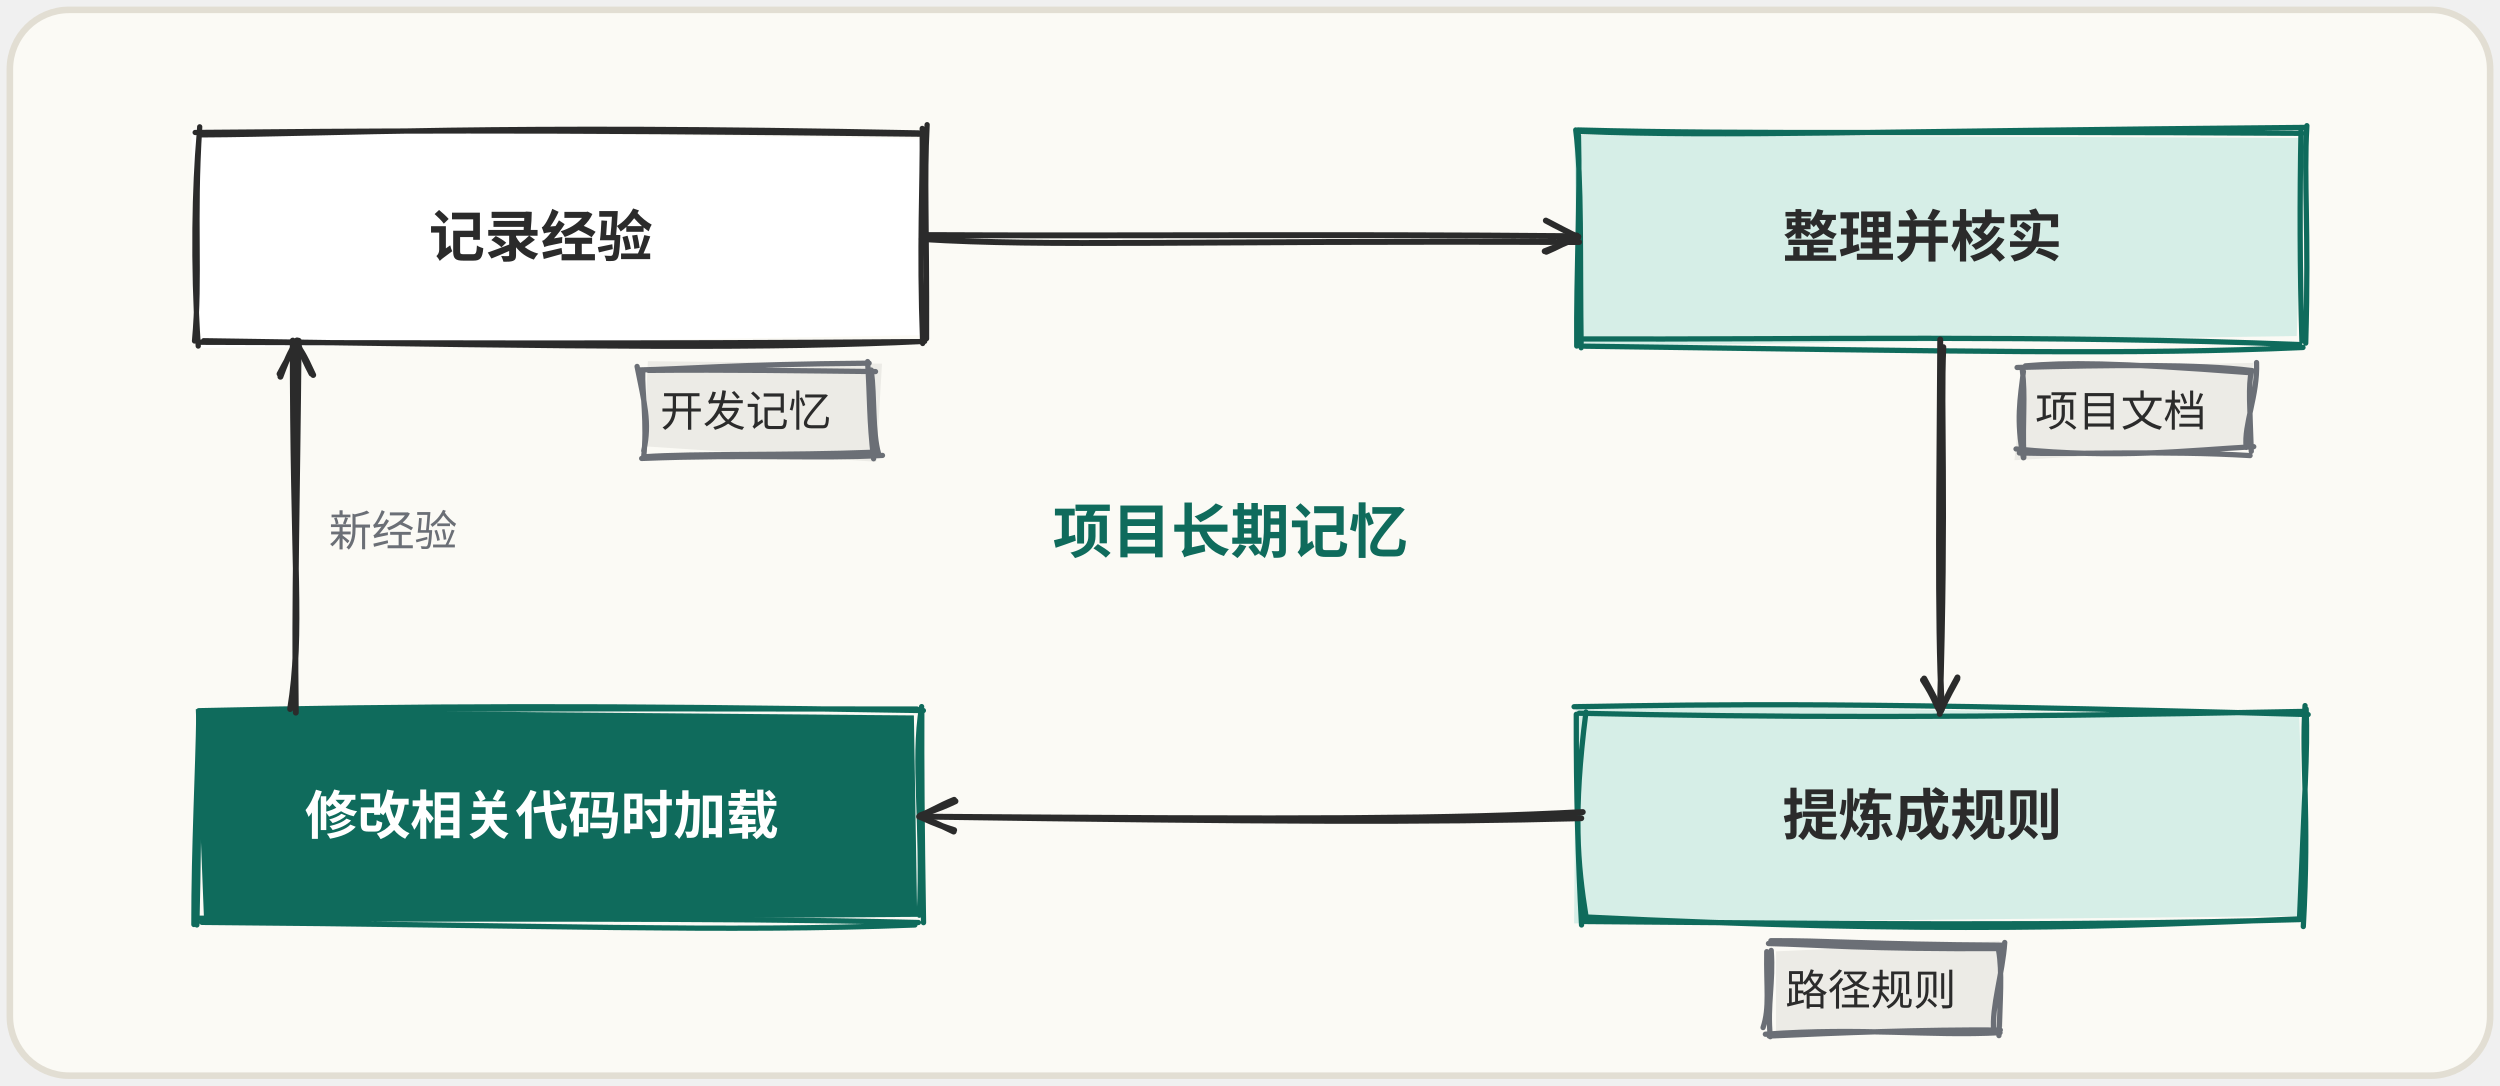
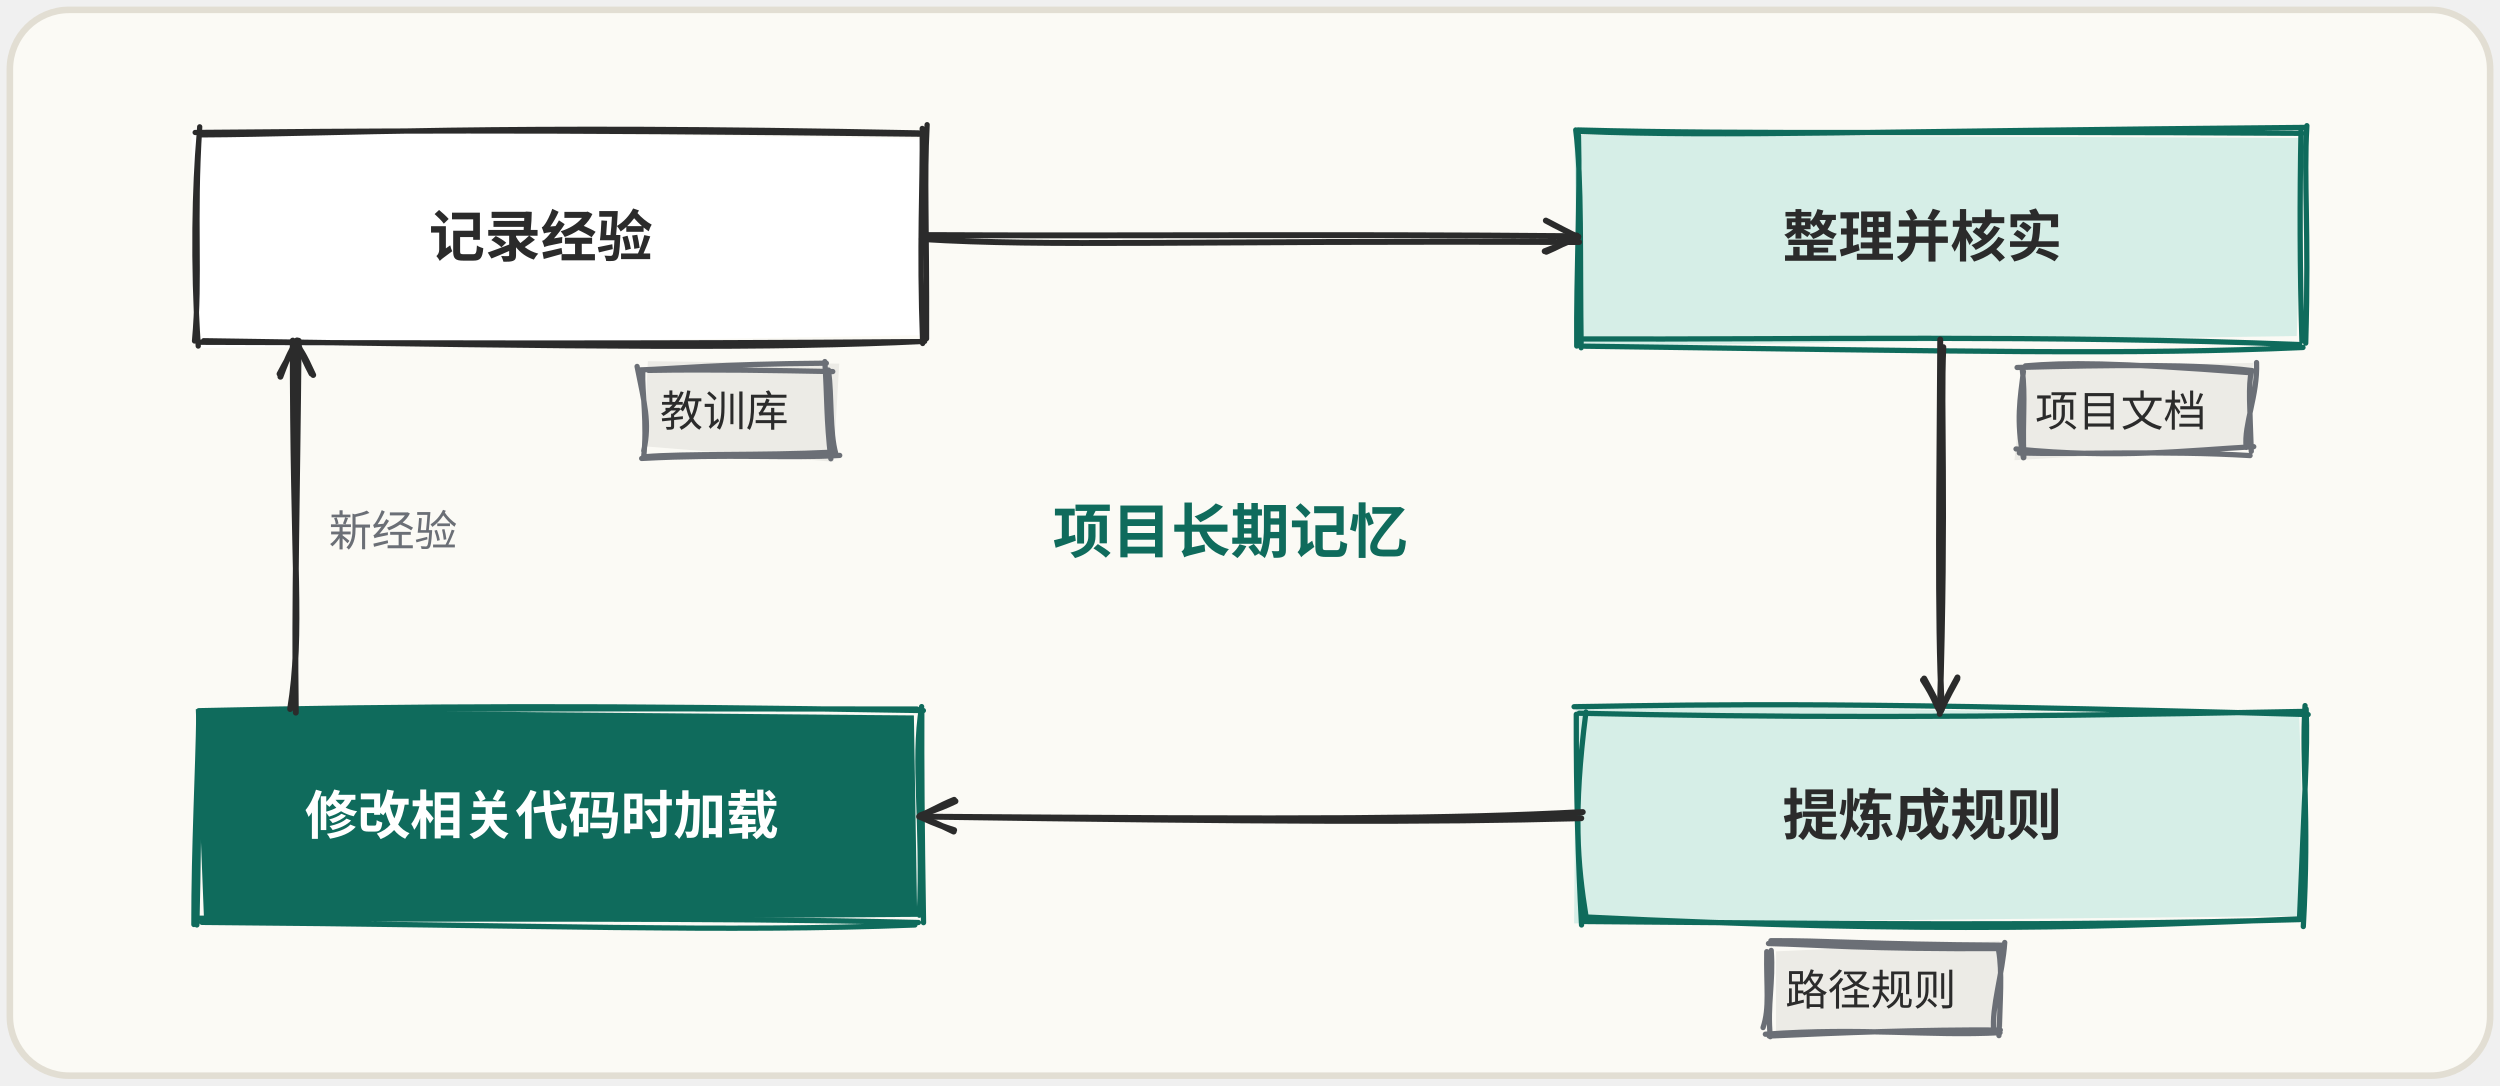
<svg xmlns="http://www.w3.org/2000/svg" width="760" height="330" viewBox="0 0 760 330" role="img" aria-label="memory-loop">
  <rect x="3" y="3" width="754" height="324" rx="18" fill="#fbfaf5" stroke="#e2ded3" stroke-width="2" />
  <g fill="none" stroke-linecap="round" stroke-linejoin="round">
    <path d="M58.08 39.306 L281.255 42.173 L280.304 101.881 L61.111 105.839" stroke="none" stroke-width="0" fill="#ffffff" />
    <path d="M60.892 41.002 C103.668 40.746, 147.419 37.737, 279.175 40.408 M59.325 40.275 C109.154 39.858, 157.485 39.266, 279.396 40.783 M281.844 37.901 C280.964 55.396, 281.794 65.871, 281.669 102.957 M280.357 39.041 C280.532 56.145, 279.36 74.387, 280.488 104.423 M281.095 103.778 C233.624 106.063, 183.353 105.497, 61.91 103.58 M279.019 103.851 C197.208 104.536, 115.426 104.254, 60.976 104.044 M59.135 103.662 C60.956 83.81, 58.877 67.504, 60.71 38.553 M60.262 105.198 C58.597 79.934, 59.204 56.357, 60.529 41.186" stroke="#2b2b2b" stroke-width="1.6" fill="none" />
    <path d="M478.559 41.012 L700.109 41.946 L698.209 102.162 L479.821 105.278" stroke="none" stroke-width="0" fill="#d6eee7" />
    <path d="M479.703 39.925 C525.417 41.7, 568.919 39.842, 700.429 38.736 M479.691 39.51 C533.269 40.965, 585.929 39.78, 699.833 40.526 M701.288 38.201 C700.296 55.593, 701.956 68.543, 700.937 104.314 M699.514 39.282 C699.096 60.69, 699.153 81.975, 699.777 103.645 M700.11 105.636 C649.167 107.917, 596.786 106.787, 481.74 105.241 M699.078 104.741 C623.456 101.745, 545.812 103.26, 480.913 103.047 M480.671 105.724 C480.279 78.82, 480.921 54.209, 479.02 39.505 M479.323 105.196 C479.161 82.668, 480.376 61.115, 479.858 41.171" stroke="#0f6b5c" stroke-width="1.6" fill="none" />
    <path d="M479.039 213.918 L698.964 217.72 L700.913 278.443 L478.532 280.717" stroke="none" stroke-width="0" fill="#d6eee7" />
    <path d="M478.515 214.847 C523.005 214.078, 566.258 213.371, 701.684 217.224 M480.056 216.826 C537.383 218.071, 596.454 218.374, 700.269 216.269 M700.732 214.502 C699.628 231.789, 702.118 247.214, 700.206 281.67 M701.072 215.523 C701.597 228.436, 700.481 242.362, 699.065 278.868 M699.125 279.334 C644.711 281.612, 590.22 284.076, 481.57 278.741 M699.137 279.552 C627.624 281.609, 556.199 280.762, 480.849 280.131 M482.206 278.987 C479.603 262.63, 478.166 247.313, 482.13 216.458 M480.785 281.194 C479.726 261.403, 479.148 241.872, 479.187 217.157" stroke="#0f6b5c" stroke-width="1.6" fill="none" />
    <path d="M59.519 215.624 L277.819 217.493 L278.818 278.724 L62.043 280.156" stroke="none" stroke-width="0" fill="#0f6b5c" />
    <path d="M61.486 217.93 C104.754 215.032, 147.758 215.476, 278.779 215.552 M60.422 216.061 C123.578 214.602, 184.899 214.312, 280.706 216.012 M280.176 214.803 C277.424 231.986, 280.744 249.885, 279.475 278.227 M280.229 215.763 C280.161 232.981, 280.274 249.95, 280.753 280.491 M278.14 281.192 C220.255 283.467, 163.653 281.206, 61.4 280.401 M279.195 280.442 C213.871 278.817, 146.585 279.768, 60.786 279.134 M58.941 281.049 C58.926 257.641, 60.211 234.018, 60.441 217.411 M59.846 281.191 C60.29 264.137, 60.319 246.629, 60.916 217.143" stroke="#0f6b5c" stroke-width="1.6" fill="none" />
    <path d="M280.232 72.664 C318.71 75.069, 360.98 73.071, 480.026 73.589 M280.613 71.452 C341.512 71.799, 403.054 71.111, 479.27 71.809" stroke="#2b2b2b" stroke-width="1.8" fill="none" />
    <path d="M479.717 71.928 C478.045 71.379, 475.588 69.973, 470.504 67.332 M479.706 72.194 C476.641 70.367, 473.352 68.989, 469.936 67.056" stroke="#2b2b2b" stroke-width="1.8" fill="none" />
    <path d="M479.34 71.587 C478.606 72.969, 476.069 73.843, 469.582 76.371 M479.822 71.951 C476.245 73.514, 473.288 75.19, 470.074 76.544" stroke="#2b2b2b" stroke-width="1.8" fill="none" />
    <path d="M590.772 105.54 C589.861 125.779, 591.731 148.951, 589.686 217.025 M589.83 103.205 C589.631 145.09, 588.889 187.92, 590.321 215.12" stroke="#2b2b2b" stroke-width="1.8" fill="none" />
    <path d="M589.906 216.223 C591.296 213.518, 591.539 212.184, 595.068 205.94 M590.053 216.126 C591.865 211.896, 594.013 208.299, 595.041 206.351" stroke="#2b2b2b" stroke-width="1.8" fill="none" />
    <path d="M589.529 215.881 C588.606 214.529, 588.176 212.24, 584.577 206.73 M590.169 215.883 C588.736 213.581, 587.869 211.566, 584.95 206.269" stroke="#2b2b2b" stroke-width="1.8" fill="none" />
    <path d="M481.158 246.868 C440.381 249.015, 401.469 249.156, 279.409 248.256 M480.7 248.738 C433.701 249.983, 386.821 249.767, 279.689 248.228" stroke="#2b2b2b" stroke-width="1.8" fill="none" />
    <path d="M280.095 248.517 C281.348 248.977, 283.697 250.357, 290.062 252.358 M279.741 248.058 C282.636 249.467, 285.095 250.417, 289.917 252.796" stroke="#2b2b2b" stroke-width="1.8" fill="none" />
    <path d="M279.718 248.175 C281.952 246.715, 284.223 246.545, 290.46 243.578 M279.857 247.815 C282.682 246.886, 285.237 245.094, 290.055 243.145" stroke="#2b2b2b" stroke-width="1.8" fill="none" />
    <path d="M88.202 215.545 C91.995 192.049, 88.966 172.786, 89.001 103.543 M89.927 216.634 C89.435 182.873, 90.386 149.415, 90.787 103.585" stroke="#2b2b2b" stroke-width="1.8" fill="none" />
    <path d="M90.283 103.491 C88.753 106.432, 87.926 107.291, 85.247 114.527 M90.089 103.99 C88.697 107.254, 86.737 110.246, 84.983 113.671" stroke="#2b2b2b" stroke-width="1.8" fill="none" />
    <path d="M89.906 104.469 C91.232 106.176, 92.241 107.401, 95.214 113.996 M90.205 103.747 C91.606 107.393, 93.357 111.069, 94.69 113.59" stroke="#2b2b2b" stroke-width="1.8" fill="none" />
-     <path d="M196.954 109.801 L268.129 110.545 L266.375 140.375 L195.681 135.663" stroke="none" stroke-width="0" fill="#ecebe6" />
-     <path d="M194.288 112.463 C208.282 112.195, 222.184 110.771, 264.211 110.404 M197.167 112.598 C220.774 112.355, 246.18 112.733, 266.16 112.957 M263.749 109.912 C264.465 120.833, 264.172 127.6, 265.567 139.465 M264.873 112.495 C265.935 120.685, 265.215 131.419, 267.1 137.986 M268.277 138.446 C249.17 139.549, 227.954 138.061, 195.064 139.368 M265.954 137.468 C239.271 138.536, 210.765 137.799, 195.955 138.854 M195.7 137.058 C197.614 128.451, 195.873 122.532, 193.673 111.396 M195.646 139.164 C196.831 129.075, 195.155 118.861, 195.391 112.956" stroke="#6b6f76" stroke-width="1.6" fill="none" />
+     <path d="M196.954 109.801 L255.129 110.545 L253.375 140.375 L195.681 135.663" stroke="none" stroke-width="0" fill="#ecebe6" />
+     <path d="M194.288 112.463 C205.681 112.108, 216.982 110.684, 251.211 110.404 M197.167 112.598 C216.055 112.251, 236.742 112.63, 253.16 112.957 M250.749 109.912 C251.465 120.833, 251.172 127.6, 252.567 139.465 M251.873 112.495 C252.935 120.685, 252.215 131.419, 254.1 137.986 M255.277 138.446 C239.634 139.421, 221.881 137.933, 195.064 139.368 M252.954 137.468 C231.348 138.545, 207.918 137.807, 195.955 138.854 M195.7 137.058 C197.614 128.451, 195.873 122.532, 193.673 111.396 M195.646 139.164 C196.831 129.075, 195.155 118.861, 195.391 112.956" stroke="#6b6f76" stroke-width="1.6" fill="none" />
    <path d="M615.433 111.507 L684.984 110.318 L682.28 135.856 L612.392 139.902" stroke="none" stroke-width="0" fill="#ecebe6" />
    <path d="M615.717 111.22 C628.299 110.18, 641.913 110.084, 683.658 113.274 M613.189 111.715 C641.996 110.928, 668.473 110.623, 684.664 112.661 M685.993 110.212 C686.351 120.365, 682.088 128.941, 682.836 136.022 M684.43 112.736 C683.436 117.431, 683.944 123.408, 684.389 137.208 M685.141 135.79 C664.91 136.908, 644.14 139.568, 612.867 136.484 M684.022 138.495 C657.652 136.909, 631.892 138.245, 613.881 137.704 M615.235 139.12 C614.813 126.76, 615.792 120.634, 614.783 112.349 M615.108 139.162 C612.821 128.032, 614.151 120.864, 615.12 112.941" stroke="#6b6f76" stroke-width="1.6" fill="none" />
    <path d="M539.913 289.213 L607.839 286.091 L608.984 312.137 L539.903 315.341" stroke="none" stroke-width="0" fill="#ecebe6" />
    <path d="M538.346 285.977 C554.316 285.846, 567.641 287.078, 609.106 287.345 M537.61 286.833 C552.818 287.182, 566.366 288.594, 609.167 288.364 M609.437 286.513 C608.814 295.896, 605.381 306.282, 606.104 313.379 M607.587 288.977 C608.712 295.377, 608.049 304.198, 607.677 314.831 M608.004 313.934 C586.649 315.068, 566.325 312.275, 536.671 314.4 M608.09 313.123 C584.433 312.962, 559.02 313.972, 537.808 314.954 M535.97 312.383 C538.011 306.269, 536.912 300.336, 537.093 289.301 M538.169 315.159 C537.21 305.39, 539.148 298.868, 538.449 288.927" stroke="#6b6f76" stroke-width="1.6" fill="none" />
  </g>
  <text x="170.0" y="78.0" font-family="&quot;Segoe Print&quot;,&quot;Comic Sans MS&quot;,&quot;Kaiti SC&quot;,&quot;KaiTi&quot;,&quot;PingFang SC&quot;,&quot;Microsoft YaHei&quot;,cursive,sans-serif" font-size="17.0" font-weight="700" fill="#2b2b2b" text-anchor="middle" xml:space="preserve">
    <tspan x="170.0" dy="0">记录经验</tspan>
  </text>
  <text x="590.0" y="78.0" font-family="&quot;Segoe Print&quot;,&quot;Comic Sans MS&quot;,&quot;Kaiti SC&quot;,&quot;KaiTi&quot;,&quot;PingFang SC&quot;,&quot;Microsoft YaHei&quot;,cursive,sans-serif" font-size="17.0" font-weight="700" fill="#2b2b2b" text-anchor="middle" xml:space="preserve">
    <tspan x="590.0" dy="0">整理并核实</tspan>
  </text>
  <text x="590.0" y="253.9" font-family="&quot;Segoe Print&quot;,&quot;Comic Sans MS&quot;,&quot;Kaiti SC&quot;,&quot;KaiTi&quot;,&quot;PingFang SC&quot;,&quot;Microsoft YaHei&quot;,cursive,sans-serif" font-size="17.0" font-weight="700" fill="#2b2b2b" text-anchor="middle" xml:space="preserve">
    <tspan x="590.0" dy="0">提炼成规则</tspan>
  </text>
  <text x="170.0" y="253.6" font-family="&quot;Segoe Print&quot;,&quot;Comic Sans MS&quot;,&quot;Kaiti SC&quot;,&quot;KaiTi&quot;,&quot;PingFang SC&quot;,&quot;Microsoft YaHei&quot;,cursive,sans-serif" font-size="16.0" font-weight="700" fill="#ffffff" text-anchor="middle" xml:space="preserve">
    <tspan x="170.0" dy="0">修改相关代码时加载</tspan>
  </text>
  <text x="100.0" y="166.0" font-family="&quot;Segoe Print&quot;,&quot;Comic Sans MS&quot;,&quot;Kaiti SC&quot;,&quot;KaiTi&quot;,&quot;PingFang SC&quot;,&quot;Microsoft YaHei&quot;,cursive,sans-serif" font-size="13.0" font-weight="400" fill="#6b6f76" text-anchor="start" xml:space="preserve" stroke="#fbfaf5" stroke-width="5" stroke-linejoin="round" paint-order="stroke">
    <tspan x="100.0" dy="0">新经验</tspan>
  </text>
-   <text x="231.0" y="129.6" font-family="&quot;Segoe Print&quot;,&quot;Comic Sans MS&quot;,&quot;Kaiti SC&quot;,&quot;KaiTi&quot;,&quot;PingFang SC&quot;,&quot;Microsoft YaHei&quot;,cursive,sans-serif" font-size="13.0" font-weight="400" fill="#2b2b2b" text-anchor="middle" xml:space="preserve">
-     <tspan x="231.0" dy="0">开发记忆</tspan>
+   <text x="224.5" y="129.6" font-family="&quot;Segoe Print&quot;,&quot;Comic Sans MS&quot;,&quot;Kaiti SC&quot;,&quot;KaiTi&quot;,&quot;PingFang SC&quot;,&quot;Microsoft YaHei&quot;,cursive,sans-serif" font-size="13.0" font-weight="400" fill="#2b2b2b" text-anchor="middle" xml:space="preserve">
+     <tspan x="224.5" dy="0">教训库</tspan>
  </text>
  <text x="649.0" y="129.6" font-family="&quot;Segoe Print&quot;,&quot;Comic Sans MS&quot;,&quot;Kaiti SC&quot;,&quot;KaiTi&quot;,&quot;PingFang SC&quot;,&quot;Microsoft YaHei&quot;,cursive,sans-serif" font-size="13.0" font-weight="400" fill="#2b2b2b" text-anchor="middle" xml:space="preserve">
    <tspan x="649.0" dy="0">项目文档</tspan>
  </text>
  <text x="573.0" y="305.6" font-family="&quot;Segoe Print&quot;,&quot;Comic Sans MS&quot;,&quot;Kaiti SC&quot;,&quot;KaiTi&quot;,&quot;PingFang SC&quot;,&quot;Microsoft YaHei&quot;,cursive,sans-serif" font-size="13.0" font-weight="400" fill="#2b2b2b" text-anchor="middle" xml:space="preserve">
    <tspan x="573.0" dy="0">路径规则</tspan>
  </text>
  <text x="380.0" y="168.0" font-family="&quot;Segoe Print&quot;,&quot;Comic Sans MS&quot;,&quot;Kaiti SC&quot;,&quot;KaiTi&quot;,&quot;PingFang SC&quot;,&quot;Microsoft YaHei&quot;,cursive,sans-serif" font-size="18.0" font-weight="700" fill="#0f6b5c" text-anchor="middle" xml:space="preserve" stroke="#fbfaf5" stroke-width="5" stroke-linejoin="round" paint-order="stroke">
    <tspan x="380.0" dy="0">项目长期记忆</tspan>
  </text>
</svg>
